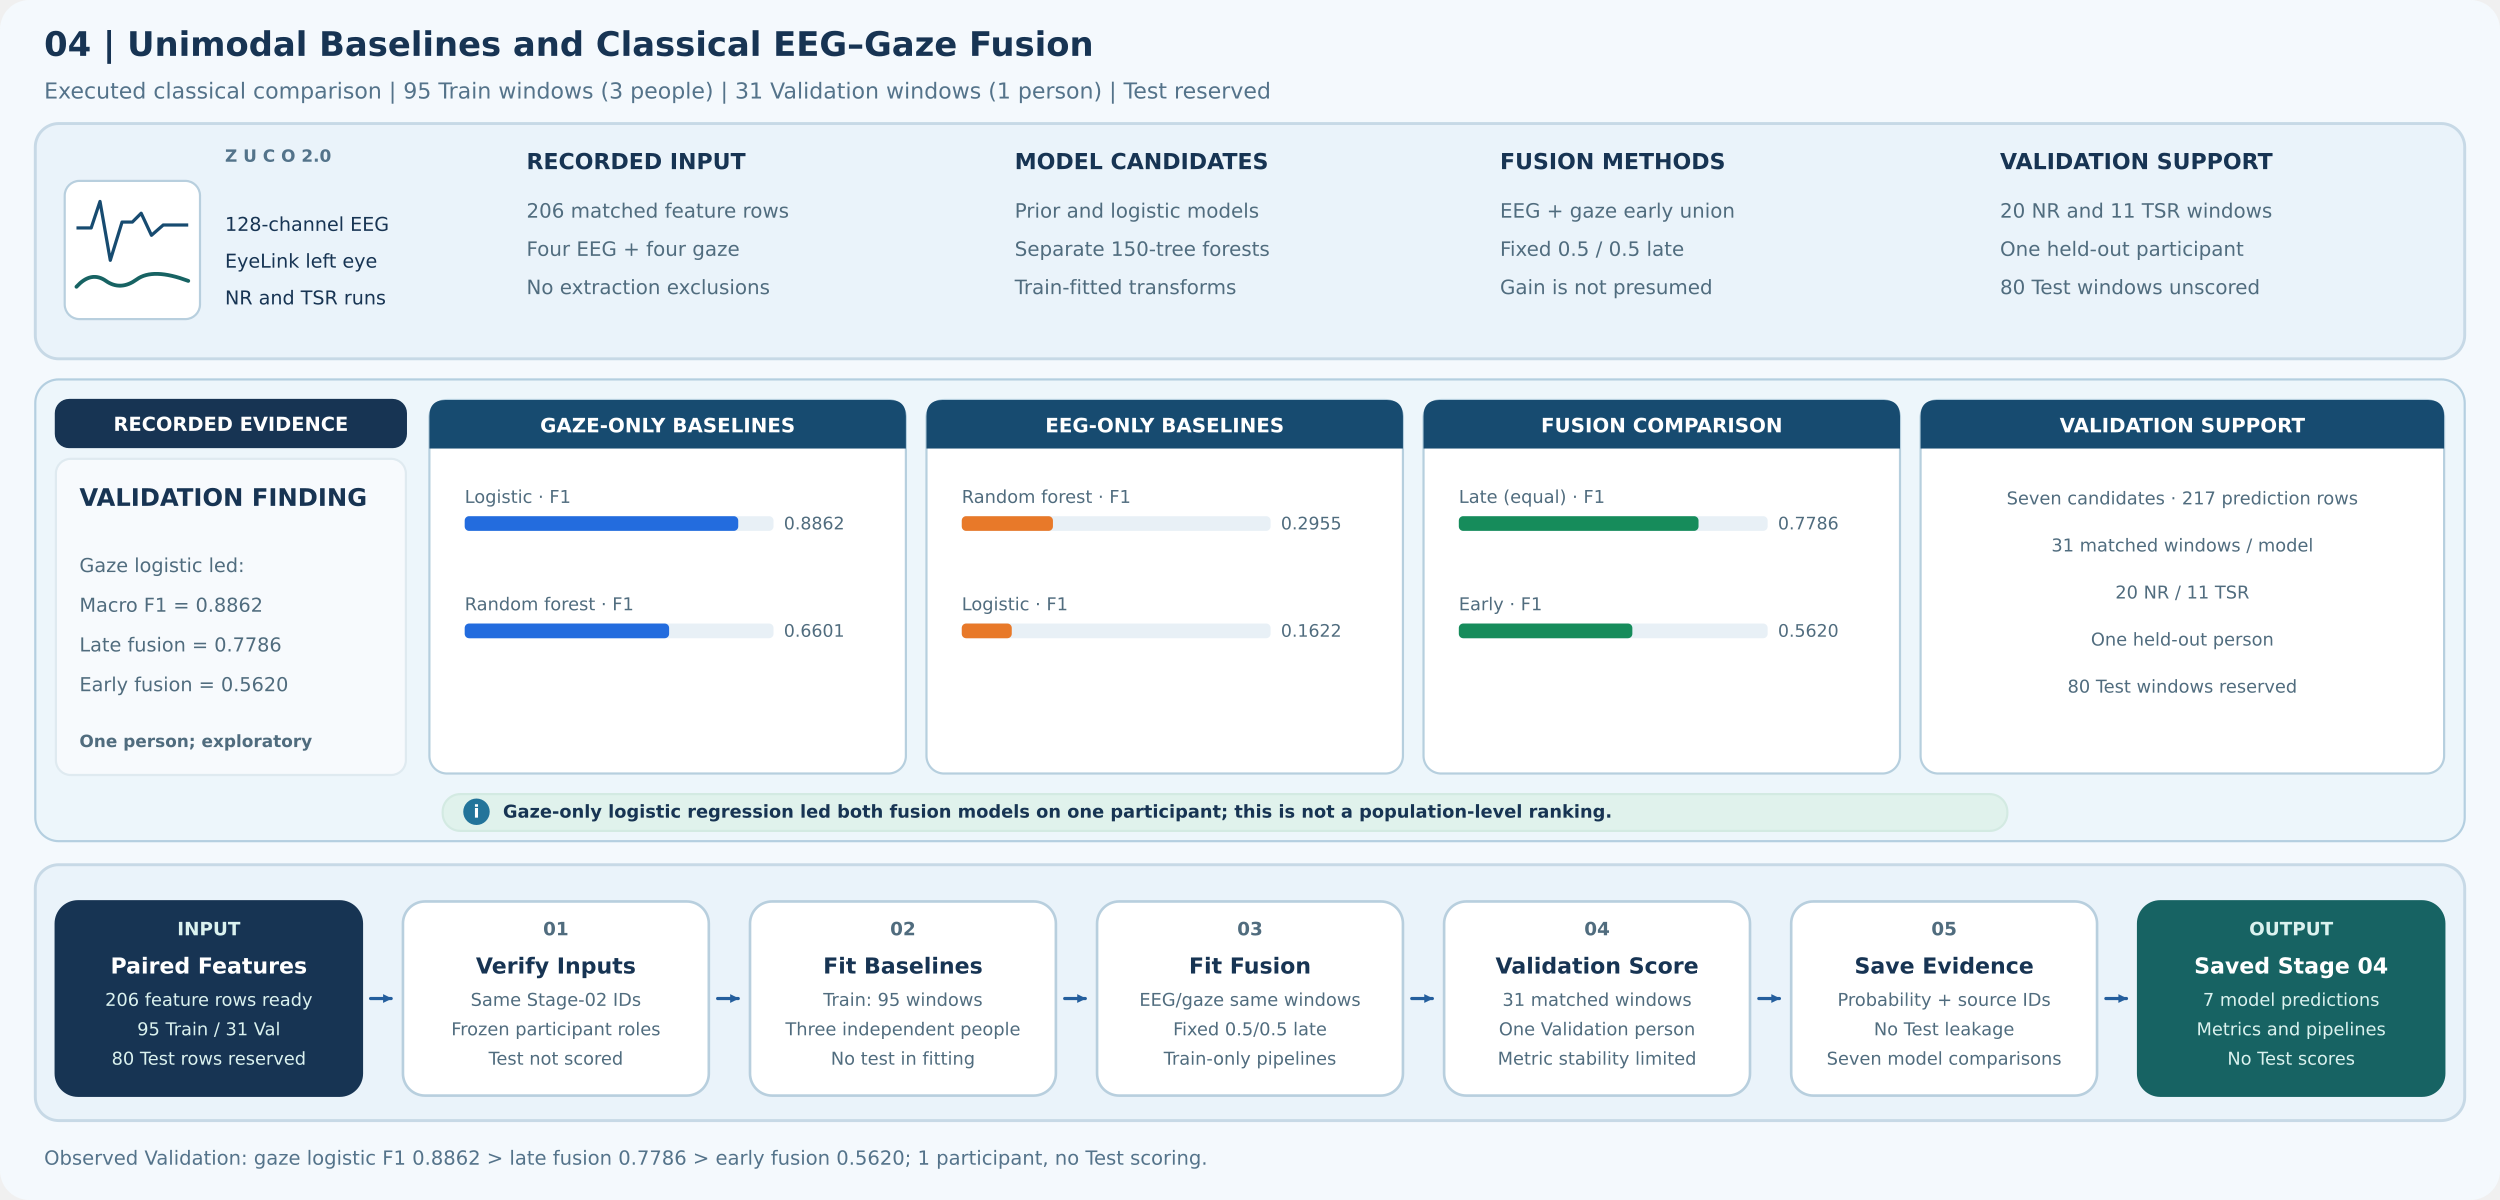
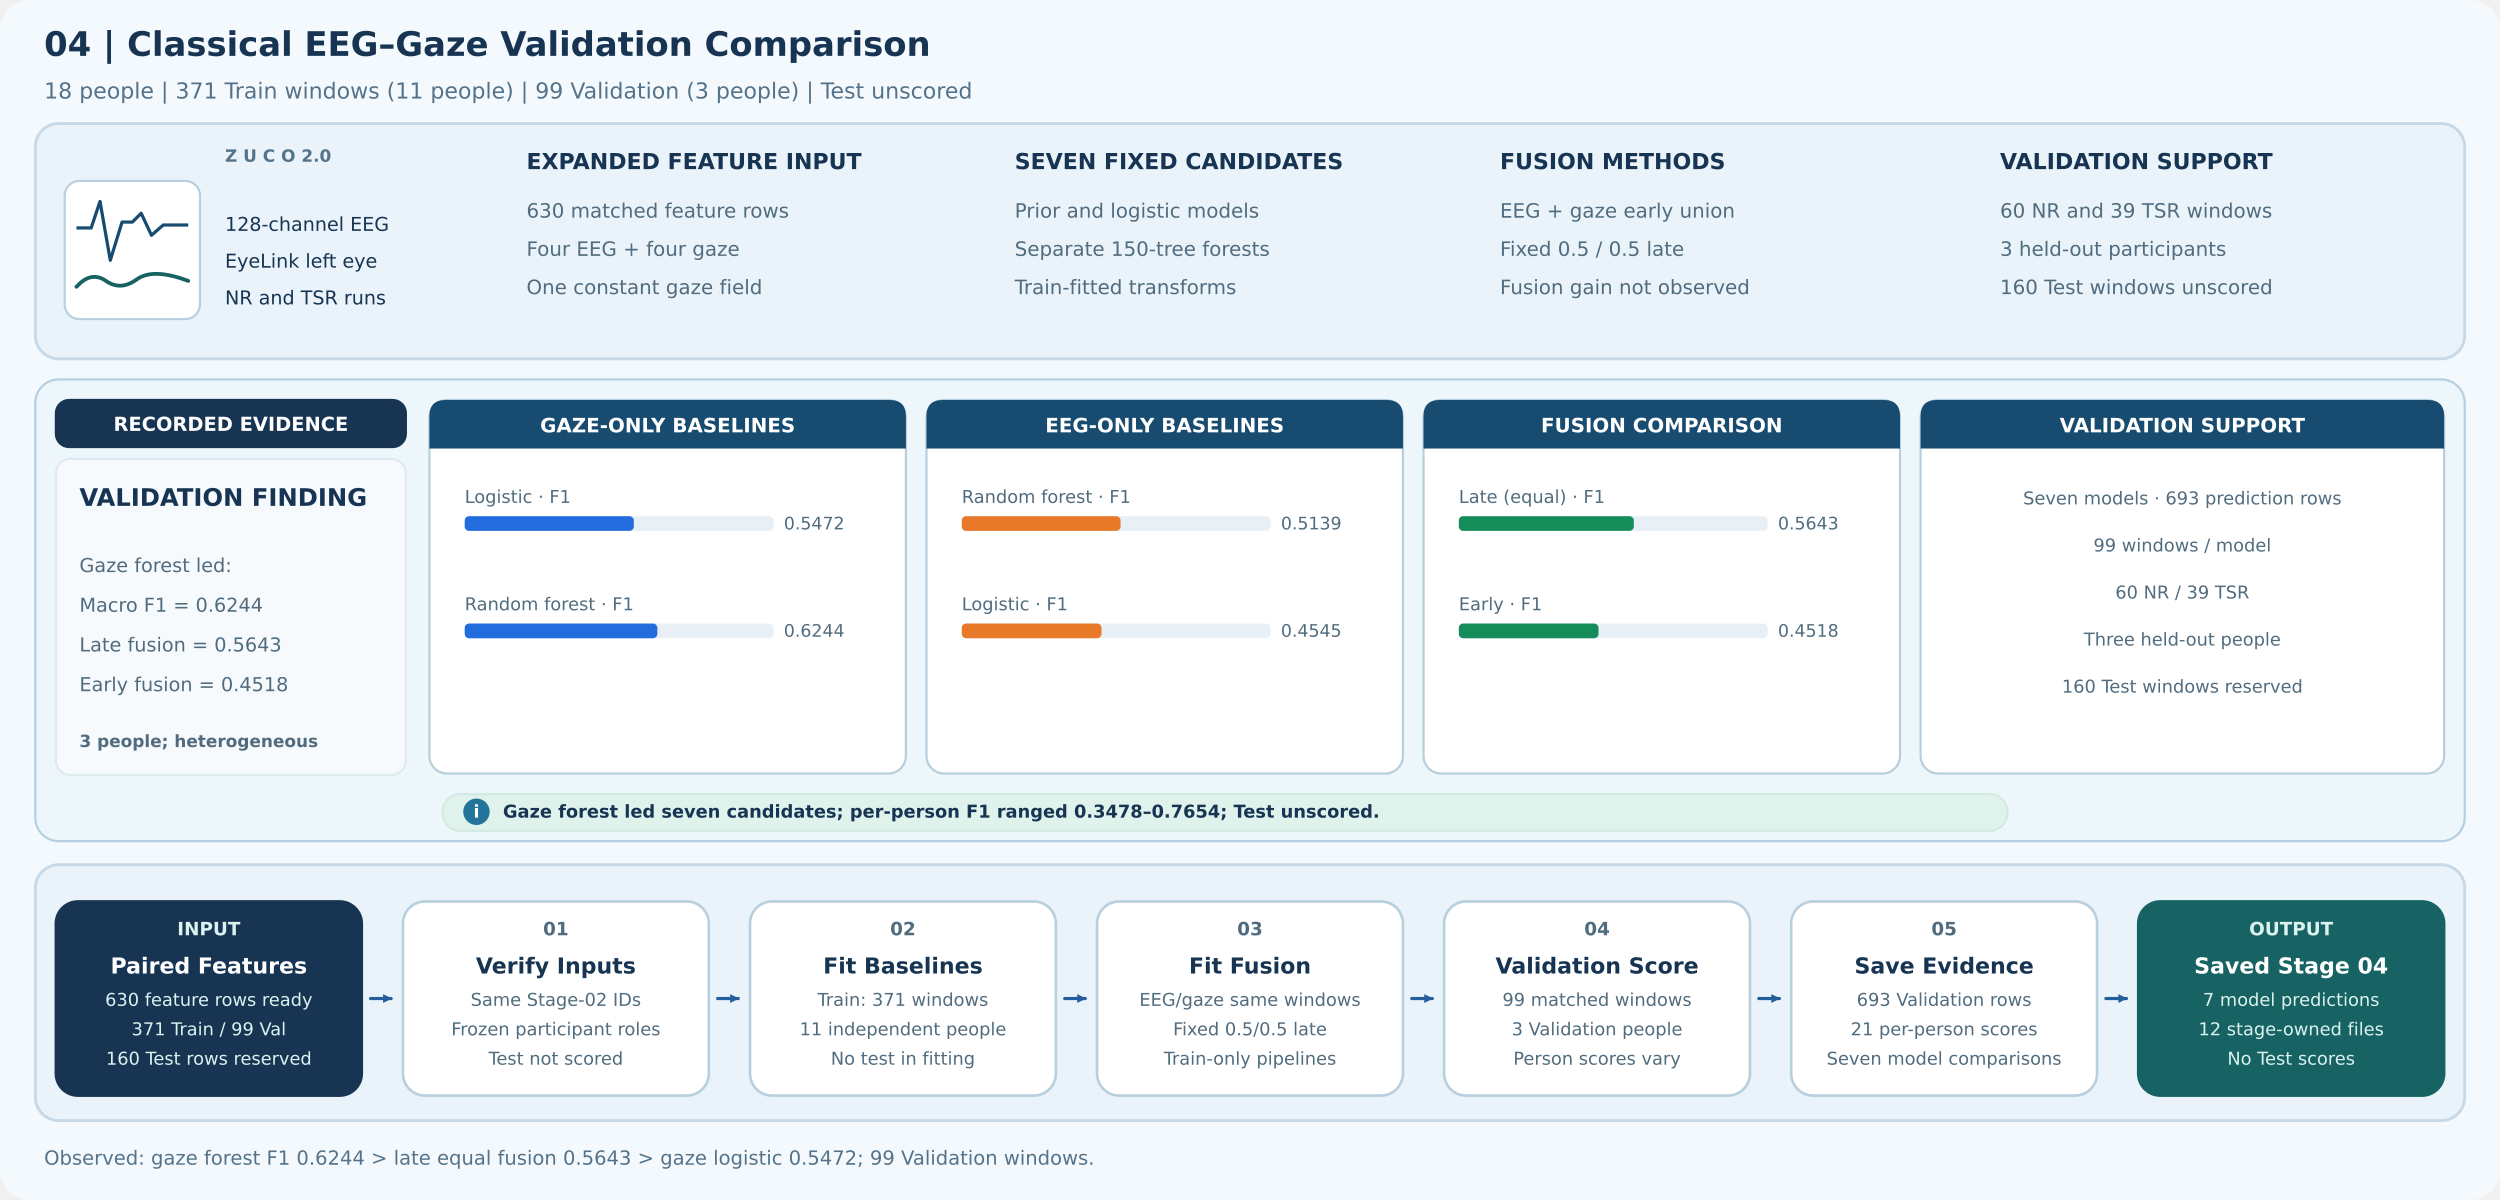
<svg xmlns="http://www.w3.org/2000/svg" width="1700" height="816" viewBox="0 0 1700 816" role="img" aria-labelledby="title desc">
  <defs>
    <marker id="arr" markerUnits="userSpaceOnUse" markerWidth="6" markerHeight="6" refX="5.5" refY="3" orient="auto">
      <path d="M0 0 L6 3 L0 6 Z" fill="#245E9D" />
    </marker>
    <style>text { font-family: DejaVu Sans, Arial, sans-serif; font-weight: 400; }
.figure-title { font-size:23px; font-weight:700; fill:#173453; }
.subtitle { font-size:15px; fill:#54738A; }
.source-heading { font-size:11.5px; font-weight:700; fill:#53738A; }
.source-label { font-size:13px; fill:#173453; }
.context-heading { font-size:15px; font-weight:700; fill:#173453; }
.context-body { font-size:13.5px; fill:#506C7E; }
.section-label { font-size:13.2px; font-weight:700; fill:#FFFFFF; }
.focus-heading { font-size:16.5px; font-weight:700; fill:#173453; }
.focus-body { font-size:13.1px; fill:#506C7E; }
.qualification { font-size:11.5px; font-weight:700; fill:#506C7E; }
.card-heading { font-size:13.5px; font-weight:700; fill:#FFFFFF; }
.card-body { font-size:12.1px; fill:#506C7E; }
.chart-label { font-size:11.8px; fill:#506C7E; }
.scientific-note { font-size:12.1px; font-weight:700; fill:#173453; }
.workflow-id { font-size:12.5px; font-weight:700; fill:#506C7E; }
.workflow-heading { font-size:15px; font-weight:700; fill:#173453; }
.workflow-body { font-size:12.1px; fill:#506C7E; }
.terminal-id { font-size:12.5px; font-weight:700; fill:#DBF2EF; }
.terminal-heading { font-size:15px; font-weight:700; fill:#FFFFFF; }
.terminal-body { font-size:12.1px; fill:#DBF2EF; }
.footer { font-size:13.3px; fill:#54738A; }
.info-mark { font-size:12px; font-weight:700; fill:#FFFFFF; }</style>
  </defs>
  <rect id="canvas" x="0" y="0" width="1700" height="816" rx="20" fill="#F4F9FD" />
  <g id="band-0-header">
-     <text id="text-001" x="30" y="38" class="figure-title" data-container="canvas">04 | Unimodal Baselines and Classical EEG–Gaze Fusion</text>
-     <text id="text-002" x="30" y="67" class="subtitle" data-container="canvas">Executed classical comparison | 95 Train windows (3 people) | 31 Validation windows (1 person) | Test reserved</text>
+     <text id="text-001" x="30" y="38" class="figure-title" data-container="canvas">04 | Classical EEG–Gaze Validation Comparison</text>
+     <text id="text-002" x="30" y="67" class="subtitle" data-container="canvas">18 people | 371 Train windows (11 people) | 99 Validation (3 people) | Test unscored</text>
  </g>
  <g id="band-1-context">
    <rect id="context-container" x="24" y="84" width="1652" height="160" rx="16" fill="#EAF3FA" stroke="#C7D9E6" stroke-width="2" />
    <g id="source-schematic" data-slot="replace-for-actual-data-source">
      <g id="paired-signal-icon">
        <rect x="44" y="123" width="92" height="94" rx="10" fill="#FFFFFF" stroke="#B8CFDE" stroke-width="1.5" />
        <path d="M52 155 L62 155 L68 137 L75 177 L83 151 L90 151 L96 145 L103 160 L111 153 L128 153" fill="none" stroke="#174B70" stroke-width="2.2" stroke-linejoin="round" />
        <path d="M52 195 Q62 184 72 191 T93 190 T128 191" fill="none" stroke="#176363" stroke-width="2.6" stroke-linecap="round" />
      </g>
      <text id="text-003" x="153" y="110" class="source-heading" data-container="context-container">Z U C O   2.0</text>
      <text id="text-004" x="153" y="157" class="source-label" data-container="context-container">128-channel EEG</text>
      <text id="text-005" x="153" y="182" class="source-label" data-container="context-container">EyeLink left eye</text>
      <text id="text-006" x="153" y="207" class="source-label" data-container="context-container">NR and TSR runs</text>
    </g>
    <g id="context-module-1">
-       <text id="text-007" x="358" y="115" class="context-heading" data-container="context-container">RECORDED INPUT</text>
-       <text id="text-008" x="358" y="148" class="context-body" data-container="context-container">206 matched feature rows</text>
+       <text id="text-007" x="358" y="115" class="context-heading" data-container="context-container">EXPANDED FEATURE INPUT</text>
+       <text id="text-008" x="358" y="148" class="context-body" data-container="context-container">630 matched feature rows</text>
      <text id="text-009" x="358" y="174" class="context-body" data-container="context-container">Four EEG + four gaze</text>
-       <text id="text-010" x="358" y="200" class="context-body" data-container="context-container">No extraction exclusions</text>
+       <text id="text-010" x="358" y="200" class="context-body" data-container="context-container">One constant gaze field</text>
    </g>
    <g id="context-module-2">
-       <text id="text-011" x="690" y="115" class="context-heading" data-container="context-container">MODEL CANDIDATES</text>
+       <text id="text-011" x="690" y="115" class="context-heading" data-container="context-container">SEVEN FIXED CANDIDATES</text>
      <text id="text-012" x="690" y="148" class="context-body" data-container="context-container">Prior and logistic models</text>
      <text id="text-013" x="690" y="174" class="context-body" data-container="context-container">Separate 150-tree forests</text>
      <text id="text-014" x="690" y="200" class="context-body" data-container="context-container">Train-fitted transforms</text>
    </g>
    <g id="context-module-3">
      <text id="text-015" x="1020" y="115" class="context-heading" data-container="context-container">FUSION METHODS</text>
      <text id="text-016" x="1020" y="148" class="context-body" data-container="context-container">EEG + gaze early union</text>
      <text id="text-017" x="1020" y="174" class="context-body" data-container="context-container">Fixed 0.5 / 0.5 late</text>
-       <text id="text-018" x="1020" y="200" class="context-body" data-container="context-container">Gain is not presumed</text>
+       <text id="text-018" x="1020" y="200" class="context-body" data-container="context-container">Fusion gain not observed</text>
    </g>
    <g id="context-module-4">
      <text id="text-019" x="1360" y="115" class="context-heading" data-container="context-container">VALIDATION SUPPORT</text>
-       <text id="text-020" x="1360" y="148" class="context-body" data-container="context-container">20 NR and 11 TSR windows</text>
-       <text id="text-021" x="1360" y="174" class="context-body" data-container="context-container">One held-out participant</text>
-       <text id="text-022" x="1360" y="200" class="context-body" data-container="context-container">80 Test windows unscored</text>
+       <text id="text-020" x="1360" y="148" class="context-body" data-container="context-container">60 NR and 39 TSR windows</text>
+       <text id="text-021" x="1360" y="174" class="context-body" data-container="context-container">3 held-out participants</text>
+       <text id="text-022" x="1360" y="200" class="context-body" data-container="context-container">160 Test windows unscored</text>
    </g>
  </g>
  <g id="band-2-analysis">
    <rect id="analysis-container" x="24" y="258" width="1652" height="314" rx="16" fill="#EDF6FB" stroke="#B4CFE0" stroke-width="1.5" />
    <g id="analysis-focus">
      <rect id="section-label-box" x="38" y="272" width="238" height="32" rx="9" fill="#173453" stroke="#173453" stroke-width="1.5" />
      <text id="text-023" x="157" y="293" class="section-label" text-anchor="middle" data-container="section-label-box">RECORDED EVIDENCE</text>
      <rect id="focus-card" x="38" y="312" width="238" height="215" rx="10" fill="#F7FAFD" stroke="#DFEAF0" stroke-width="1.5" />
      <text id="text-024" x="54" y="344" class="focus-heading" data-container="focus-card">VALIDATION FINDING</text>
-       <text id="text-025" x="54" y="389" class="focus-body" data-container="focus-card">Gaze logistic led:</text>
-       <text id="text-026" x="54" y="416" class="focus-body" data-container="focus-card">Macro F1 = 0.8862</text>
-       <text id="text-027" x="54" y="443" class="focus-body" data-container="focus-card">Late fusion = 0.7786</text>
-       <text id="text-028" x="54" y="470" class="focus-body" data-container="focus-card">Early fusion = 0.5620</text>
-       <text id="text-029" x="54" y="508" class="qualification" data-container="focus-card">One person; exploratory</text>
+       <text id="text-025" x="54" y="389" class="focus-body" data-container="focus-card">Gaze forest led:</text>
+       <text id="text-026" x="54" y="416" class="focus-body" data-container="focus-card">Macro F1 = 0.6244</text>
+       <text id="text-027" x="54" y="443" class="focus-body" data-container="focus-card">Late fusion = 0.5643</text>
+       <text id="text-028" x="54" y="470" class="focus-body" data-container="focus-card">Early fusion = 0.4518</text>
+       <text id="text-029" x="54" y="508" class="qualification" data-container="focus-card">3 people; heterogeneous</text>
    </g>
    <g id="evidence-panel-1">
      <rect id="evidence-card-1" x="292" y="272" width="324" height="254" rx="12" fill="#FFFFFF" stroke="#B6CFDE" stroke-width="1.5" />
      <path id="evidence-header-1" d="M303 272 H605 Q616 272 616 283 V305 H292 V283 Q292 272 303 272 Z" fill="#174B70" />
      <text id="text-030" x="454.0" y="294" class="card-heading" text-anchor="middle" data-container="evidence-card-1">GAZE-ONLY BASELINES</text>
      <g id="evidence-content-1" data-slot="scientific-content">
        <text x="316" y="342" class="card-body">Logistic · F1</text>
        <rect x="316" y="351" width="210" height="10" rx="3" fill="#E8F0F6" />
-         <rect x="316" y="351" width="186" height="10" rx="3" fill="#236CDE" />
-         <text x="533" y="360" class="chart-label">0.8862</text>
+         <rect x="316" y="351" width="115" height="10" rx="3" fill="#236CDE" />
+         <text x="533" y="360" class="chart-label">0.5472</text>
        <text x="316" y="415" class="card-body">Random forest · F1</text>
        <rect x="316" y="424" width="210" height="10" rx="3" fill="#E8F0F6" />
-         <rect x="316" y="424" width="139" height="10" rx="3" fill="#236CDE" />
-         <text x="533" y="433" class="chart-label">0.6601</text>
+         <rect x="316" y="424" width="131" height="10" rx="3" fill="#236CDE" />
+         <text x="533" y="433" class="chart-label">0.6244</text>
      </g>
    </g>
    <g id="evidence-panel-2">
      <rect id="evidence-card-2" x="630" y="272" width="324" height="254" rx="12" fill="#FFFFFF" stroke="#B6CFDE" stroke-width="1.5" />
      <path id="evidence-header-2" d="M641 272 H943 Q954 272 954 283 V305 H630 V283 Q630 272 641 272 Z" fill="#174B70" />
      <text id="text-034" x="792.0" y="294" class="card-heading" text-anchor="middle" data-container="evidence-card-2">EEG-ONLY BASELINES</text>
      <g id="evidence-content-2" data-slot="scientific-content">
        <text x="654" y="342" class="card-body">Random forest · F1</text>
        <rect x="654" y="351" width="210" height="10" rx="3" fill="#E8F0F6" />
-         <rect x="654" y="351" width="62" height="10" rx="3" fill="#E87929" />
-         <text x="871" y="360" class="chart-label">0.2955</text>
+         <rect x="654" y="351" width="108" height="10" rx="3" fill="#E87929" />
+         <text x="871" y="360" class="chart-label">0.5139</text>
        <text x="654" y="415" class="card-body">Logistic · F1</text>
        <rect x="654" y="424" width="210" height="10" rx="3" fill="#E8F0F6" />
-         <rect x="654" y="424" width="34" height="10" rx="3" fill="#E87929" />
-         <text x="871" y="433" class="chart-label">0.1622</text>
+         <rect x="654" y="424" width="95" height="10" rx="3" fill="#E87929" />
+         <text x="871" y="433" class="chart-label">0.4545</text>
      </g>
    </g>
    <g id="evidence-panel-3">
      <rect id="evidence-card-3" x="968" y="272" width="324" height="254" rx="12" fill="#FFFFFF" stroke="#B6CFDE" stroke-width="1.5" />
      <path id="evidence-header-3" d="M979 272 H1281 Q1292 272 1292 283 V305 H968 V283 Q968 272 979 272 Z" fill="#174B70" />
      <text id="text-038" x="1130.0" y="294" class="card-heading" text-anchor="middle" data-container="evidence-card-3">FUSION COMPARISON</text>
      <g id="evidence-content-3" data-slot="scientific-content">
        <text x="992" y="342" class="card-body">Late (equal) · F1</text>
        <rect x="992" y="351" width="210" height="10" rx="3" fill="#E8F0F6" />
-         <rect x="992" y="351" width="163" height="10" rx="3" fill="#168C5B" />
-         <text x="1209" y="360" class="chart-label">0.7786</text>
+         <rect x="992" y="351" width="119" height="10" rx="3" fill="#168C5B" />
+         <text x="1209" y="360" class="chart-label">0.5643</text>
        <text x="992" y="415" class="card-body">Early · F1</text>
        <rect x="992" y="424" width="210" height="10" rx="3" fill="#E8F0F6" />
-         <rect x="992" y="424" width="118" height="10" rx="3" fill="#168C5B" />
-         <text x="1209" y="433" class="chart-label">0.5620</text>
+         <rect x="992" y="424" width="95" height="10" rx="3" fill="#168C5B" />
+         <text x="1209" y="433" class="chart-label">0.4518</text>
      </g>
    </g>
    <g id="evidence-panel-4">
      <rect id="evidence-card-4" x="1306" y="272" width="356" height="254" rx="12" fill="#FFFFFF" stroke="#B6CFDE" stroke-width="1.5" />
      <path id="evidence-header-4" d="M1317 272 H1651 Q1662 272 1662 283 V305 H1306 V283 Q1306 272 1317 272 Z" fill="#174B70" />
      <text id="text-042" x="1484.0" y="294" class="card-heading" text-anchor="middle" data-container="evidence-card-4">VALIDATION SUPPORT</text>
      <g id="evidence-content-4" data-slot="scientific-content">
-         <text x="1484" y="343" class="card-body" text-anchor="middle">Seven candidates · 217 prediction rows</text>
-         <text x="1484" y="375" class="card-body" text-anchor="middle">31 matched windows / model</text>
-         <text x="1484" y="407" class="card-body" text-anchor="middle">20 NR / 11 TSR</text>
-         <text x="1484" y="439" class="card-body" text-anchor="middle">One held-out person</text>
-         <text x="1484" y="471" class="card-body" text-anchor="middle">80 Test windows reserved</text>
+         <text x="1484" y="343" class="card-body" text-anchor="middle">Seven models · 693 prediction rows</text>
+         <text x="1484" y="375" class="card-body" text-anchor="middle">99 windows / model</text>
+         <text x="1484" y="407" class="card-body" text-anchor="middle">60 NR / 39 TSR</text>
+         <text x="1484" y="439" class="card-body" text-anchor="middle">Three held-out people</text>
+         <text x="1484" y="471" class="card-body" text-anchor="middle">160 Test windows reserved</text>
      </g>
    </g>
    <g id="optional-scientific-note" data-optional="true">
      <rect id="note-strip" x="301" y="540" width="1064" height="25" rx="12" fill="#E0F2EC" stroke="#D3EAE2" stroke-width="1.5" />
      <circle cx="324" cy="552" r="9" fill="#23749A" />
      <text id="text-046" x="324" y="556" class="info-mark" text-anchor="middle">i</text>
-       <text id="text-047" x="342" y="556" class="scientific-note" data-container="note-strip">Gaze-only logistic regression led both fusion models on one participant; this is not a population-level ranking.</text>
+       <text id="text-047" x="342" y="556" class="scientific-note" data-container="note-strip">Gaze forest led seven candidates; per-person F1 ranged 0.3478–0.7654; Test unscored.</text>
    </g>
  </g>
  <g id="band-3-workflow">
    <rect id="workflow-container" x="24" y="588" width="1652" height="174" rx="16" fill="#EAF3FA" stroke="#C7D9E6" stroke-width="2" />
    <g id="workflow-input">
      <rect id="workflow-node-0" x="38" y="613" width="208" height="132" rx="15" fill="#173453" stroke="#173453" stroke-width="1.8" />
      <text id="text-048" x="142" y="636" class="terminal-id" text-anchor="middle" data-container="workflow-node-0">INPUT</text>
      <text id="text-049" x="142" y="662" class="terminal-heading" text-anchor="middle" data-container="workflow-node-0">Paired Features</text>
-       <text id="text-050" x="142" y="684" class="terminal-body" text-anchor="middle" data-container="workflow-node-0">206 feature rows ready</text>
-       <text id="text-051" x="142" y="704" class="terminal-body" text-anchor="middle" data-container="workflow-node-0">95 Train / 31 Val</text>
-       <text id="text-052" x="142" y="724" class="terminal-body" text-anchor="middle" data-container="workflow-node-0">80 Test rows reserved</text>
+       <text id="text-050" x="142" y="684" class="terminal-body" text-anchor="middle" data-container="workflow-node-0">630 feature rows ready</text>
+       <text id="text-051" x="142" y="704" class="terminal-body" text-anchor="middle" data-container="workflow-node-0">371 Train / 99 Val</text>
+       <text id="text-052" x="142" y="724" class="terminal-body" text-anchor="middle" data-container="workflow-node-0">160 Test rows reserved</text>
    </g>
    <path id="workflow-connector-0" d="M252 679 H266" fill="none" stroke="#245E9D" stroke-width="2.2" stroke-linecap="round" marker-end="url(#arr)" />
    <g id="workflow-process-1">
      <rect id="workflow-node-1" x="274" y="613" width="208" height="132" rx="15" fill="#FFFFFF" stroke="#B8CFDE" stroke-width="1.8" />
      <text id="text-053" x="378" y="636" class="workflow-id" text-anchor="middle" data-container="workflow-node-1">01</text>
      <text id="text-054" x="378" y="662" class="workflow-heading" text-anchor="middle" data-container="workflow-node-1">Verify Inputs</text>
      <text id="text-055" x="378" y="684" class="workflow-body" text-anchor="middle" data-container="workflow-node-1">Same Stage-02 IDs</text>
      <text id="text-056" x="378" y="704" class="workflow-body" text-anchor="middle" data-container="workflow-node-1">Frozen participant roles</text>
      <text id="text-057" x="378" y="724" class="workflow-body" text-anchor="middle" data-container="workflow-node-1">Test not scored</text>
    </g>
    <path id="workflow-connector-1" d="M488 679 H502" fill="none" stroke="#245E9D" stroke-width="2.2" stroke-linecap="round" marker-end="url(#arr)" />
    <g id="workflow-process-2">
      <rect id="workflow-node-2" x="510" y="613" width="208" height="132" rx="15" fill="#FFFFFF" stroke="#B8CFDE" stroke-width="1.8" />
      <text id="text-058" x="614" y="636" class="workflow-id" text-anchor="middle" data-container="workflow-node-2">02</text>
      <text id="text-059" x="614" y="662" class="workflow-heading" text-anchor="middle" data-container="workflow-node-2">Fit Baselines</text>
-       <text id="text-060" x="614" y="684" class="workflow-body" text-anchor="middle" data-container="workflow-node-2">Train: 95 windows</text>
-       <text id="text-061" x="614" y="704" class="workflow-body" text-anchor="middle" data-container="workflow-node-2">Three independent people</text>
+       <text id="text-060" x="614" y="684" class="workflow-body" text-anchor="middle" data-container="workflow-node-2">Train: 371 windows</text>
+       <text id="text-061" x="614" y="704" class="workflow-body" text-anchor="middle" data-container="workflow-node-2">11 independent people</text>
      <text id="text-062" x="614" y="724" class="workflow-body" text-anchor="middle" data-container="workflow-node-2">No test in fitting</text>
    </g>
    <path id="workflow-connector-2" d="M724 679 H738" fill="none" stroke="#245E9D" stroke-width="2.2" stroke-linecap="round" marker-end="url(#arr)" />
    <g id="workflow-process-3">
      <rect id="workflow-node-3" x="746" y="613" width="208" height="132" rx="15" fill="#FFFFFF" stroke="#B8CFDE" stroke-width="1.8" />
      <text id="text-063" x="850" y="636" class="workflow-id" text-anchor="middle" data-container="workflow-node-3">03</text>
      <text id="text-064" x="850" y="662" class="workflow-heading" text-anchor="middle" data-container="workflow-node-3">Fit Fusion</text>
      <text id="text-065" x="850" y="684" class="workflow-body" text-anchor="middle" data-container="workflow-node-3">EEG/gaze same windows</text>
      <text id="text-066" x="850" y="704" class="workflow-body" text-anchor="middle" data-container="workflow-node-3">Fixed 0.5/0.5 late</text>
      <text id="text-067" x="850" y="724" class="workflow-body" text-anchor="middle" data-container="workflow-node-3">Train-only pipelines</text>
    </g>
    <path id="workflow-connector-3" d="M960 679 H974" fill="none" stroke="#245E9D" stroke-width="2.2" stroke-linecap="round" marker-end="url(#arr)" />
    <g id="workflow-process-4">
      <rect id="workflow-node-4" x="982" y="613" width="208" height="132" rx="15" fill="#FFFFFF" stroke="#B8CFDE" stroke-width="1.8" />
      <text id="text-068" x="1086" y="636" class="workflow-id" text-anchor="middle" data-container="workflow-node-4">04</text>
      <text id="text-069" x="1086" y="662" class="workflow-heading" text-anchor="middle" data-container="workflow-node-4">Validation Score</text>
-       <text id="text-070" x="1086" y="684" class="workflow-body" text-anchor="middle" data-container="workflow-node-4">31 matched windows</text>
-       <text id="text-071" x="1086" y="704" class="workflow-body" text-anchor="middle" data-container="workflow-node-4">One Validation person</text>
-       <text id="text-072" x="1086" y="724" class="workflow-body" text-anchor="middle" data-container="workflow-node-4">Metric stability limited</text>
+       <text id="text-070" x="1086" y="684" class="workflow-body" text-anchor="middle" data-container="workflow-node-4">99 matched windows</text>
+       <text id="text-071" x="1086" y="704" class="workflow-body" text-anchor="middle" data-container="workflow-node-4">3 Validation people</text>
+       <text id="text-072" x="1086" y="724" class="workflow-body" text-anchor="middle" data-container="workflow-node-4">Person scores vary</text>
    </g>
    <path id="workflow-connector-4" d="M1196 679 H1210" fill="none" stroke="#245E9D" stroke-width="2.2" stroke-linecap="round" marker-end="url(#arr)" />
    <g id="workflow-process-5">
      <rect id="workflow-node-5" x="1218" y="613" width="208" height="132" rx="15" fill="#FFFFFF" stroke="#B8CFDE" stroke-width="1.8" />
      <text id="text-073" x="1322" y="636" class="workflow-id" text-anchor="middle" data-container="workflow-node-5">05</text>
      <text id="text-074" x="1322" y="662" class="workflow-heading" text-anchor="middle" data-container="workflow-node-5">Save Evidence</text>
-       <text id="text-075" x="1322" y="684" class="workflow-body" text-anchor="middle" data-container="workflow-node-5">Probability + source IDs</text>
-       <text id="text-076" x="1322" y="704" class="workflow-body" text-anchor="middle" data-container="workflow-node-5">No Test leakage</text>
+       <text id="text-075" x="1322" y="684" class="workflow-body" text-anchor="middle" data-container="workflow-node-5">693 Validation rows</text>
+       <text id="text-076" x="1322" y="704" class="workflow-body" text-anchor="middle" data-container="workflow-node-5">21 per-person scores</text>
      <text id="text-077" x="1322" y="724" class="workflow-body" text-anchor="middle" data-container="workflow-node-5">Seven model comparisons</text>
    </g>
    <path id="workflow-connector-5" d="M1432 679 H1446" fill="none" stroke="#245E9D" stroke-width="2.2" stroke-linecap="round" marker-end="url(#arr)" />
    <g id="workflow-output">
      <rect id="workflow-node-6" x="1454" y="613" width="208" height="132" rx="15" fill="#176363" stroke="#176363" stroke-width="1.8" />
      <text id="text-078" x="1558" y="636" class="terminal-id" text-anchor="middle" data-container="workflow-node-6">OUTPUT</text>
      <text id="text-079" x="1558" y="662" class="terminal-heading" text-anchor="middle" data-container="workflow-node-6">Saved Stage 04</text>
      <text id="text-080" x="1558" y="684" class="terminal-body" text-anchor="middle" data-container="workflow-node-6">7 model predictions</text>
-       <text id="text-081" x="1558" y="704" class="terminal-body" text-anchor="middle" data-container="workflow-node-6">Metrics and pipelines</text>
+       <text id="text-081" x="1558" y="704" class="terminal-body" text-anchor="middle" data-container="workflow-node-6">12 stage-owned files</text>
      <text id="text-082" x="1558" y="724" class="terminal-body" text-anchor="middle" data-container="workflow-node-6">No Test scores</text>
    </g>
  </g>
  <g id="band-4-summary">
-     <text id="text-083" x="30" y="792" class="footer" data-container="canvas">Observed Validation: gaze logistic F1 0.8862 &gt; late fusion 0.7786 &gt; early fusion 0.5620; 1 participant, no Test scoring.</text>
+     <text id="text-083" x="30" y="792" class="footer" data-container="canvas">Observed: gaze forest F1 0.6244 &gt; late equal fusion 0.5643 &gt; gaze logistic 0.5472; 99 Validation windows.</text>
  </g>
</svg>
